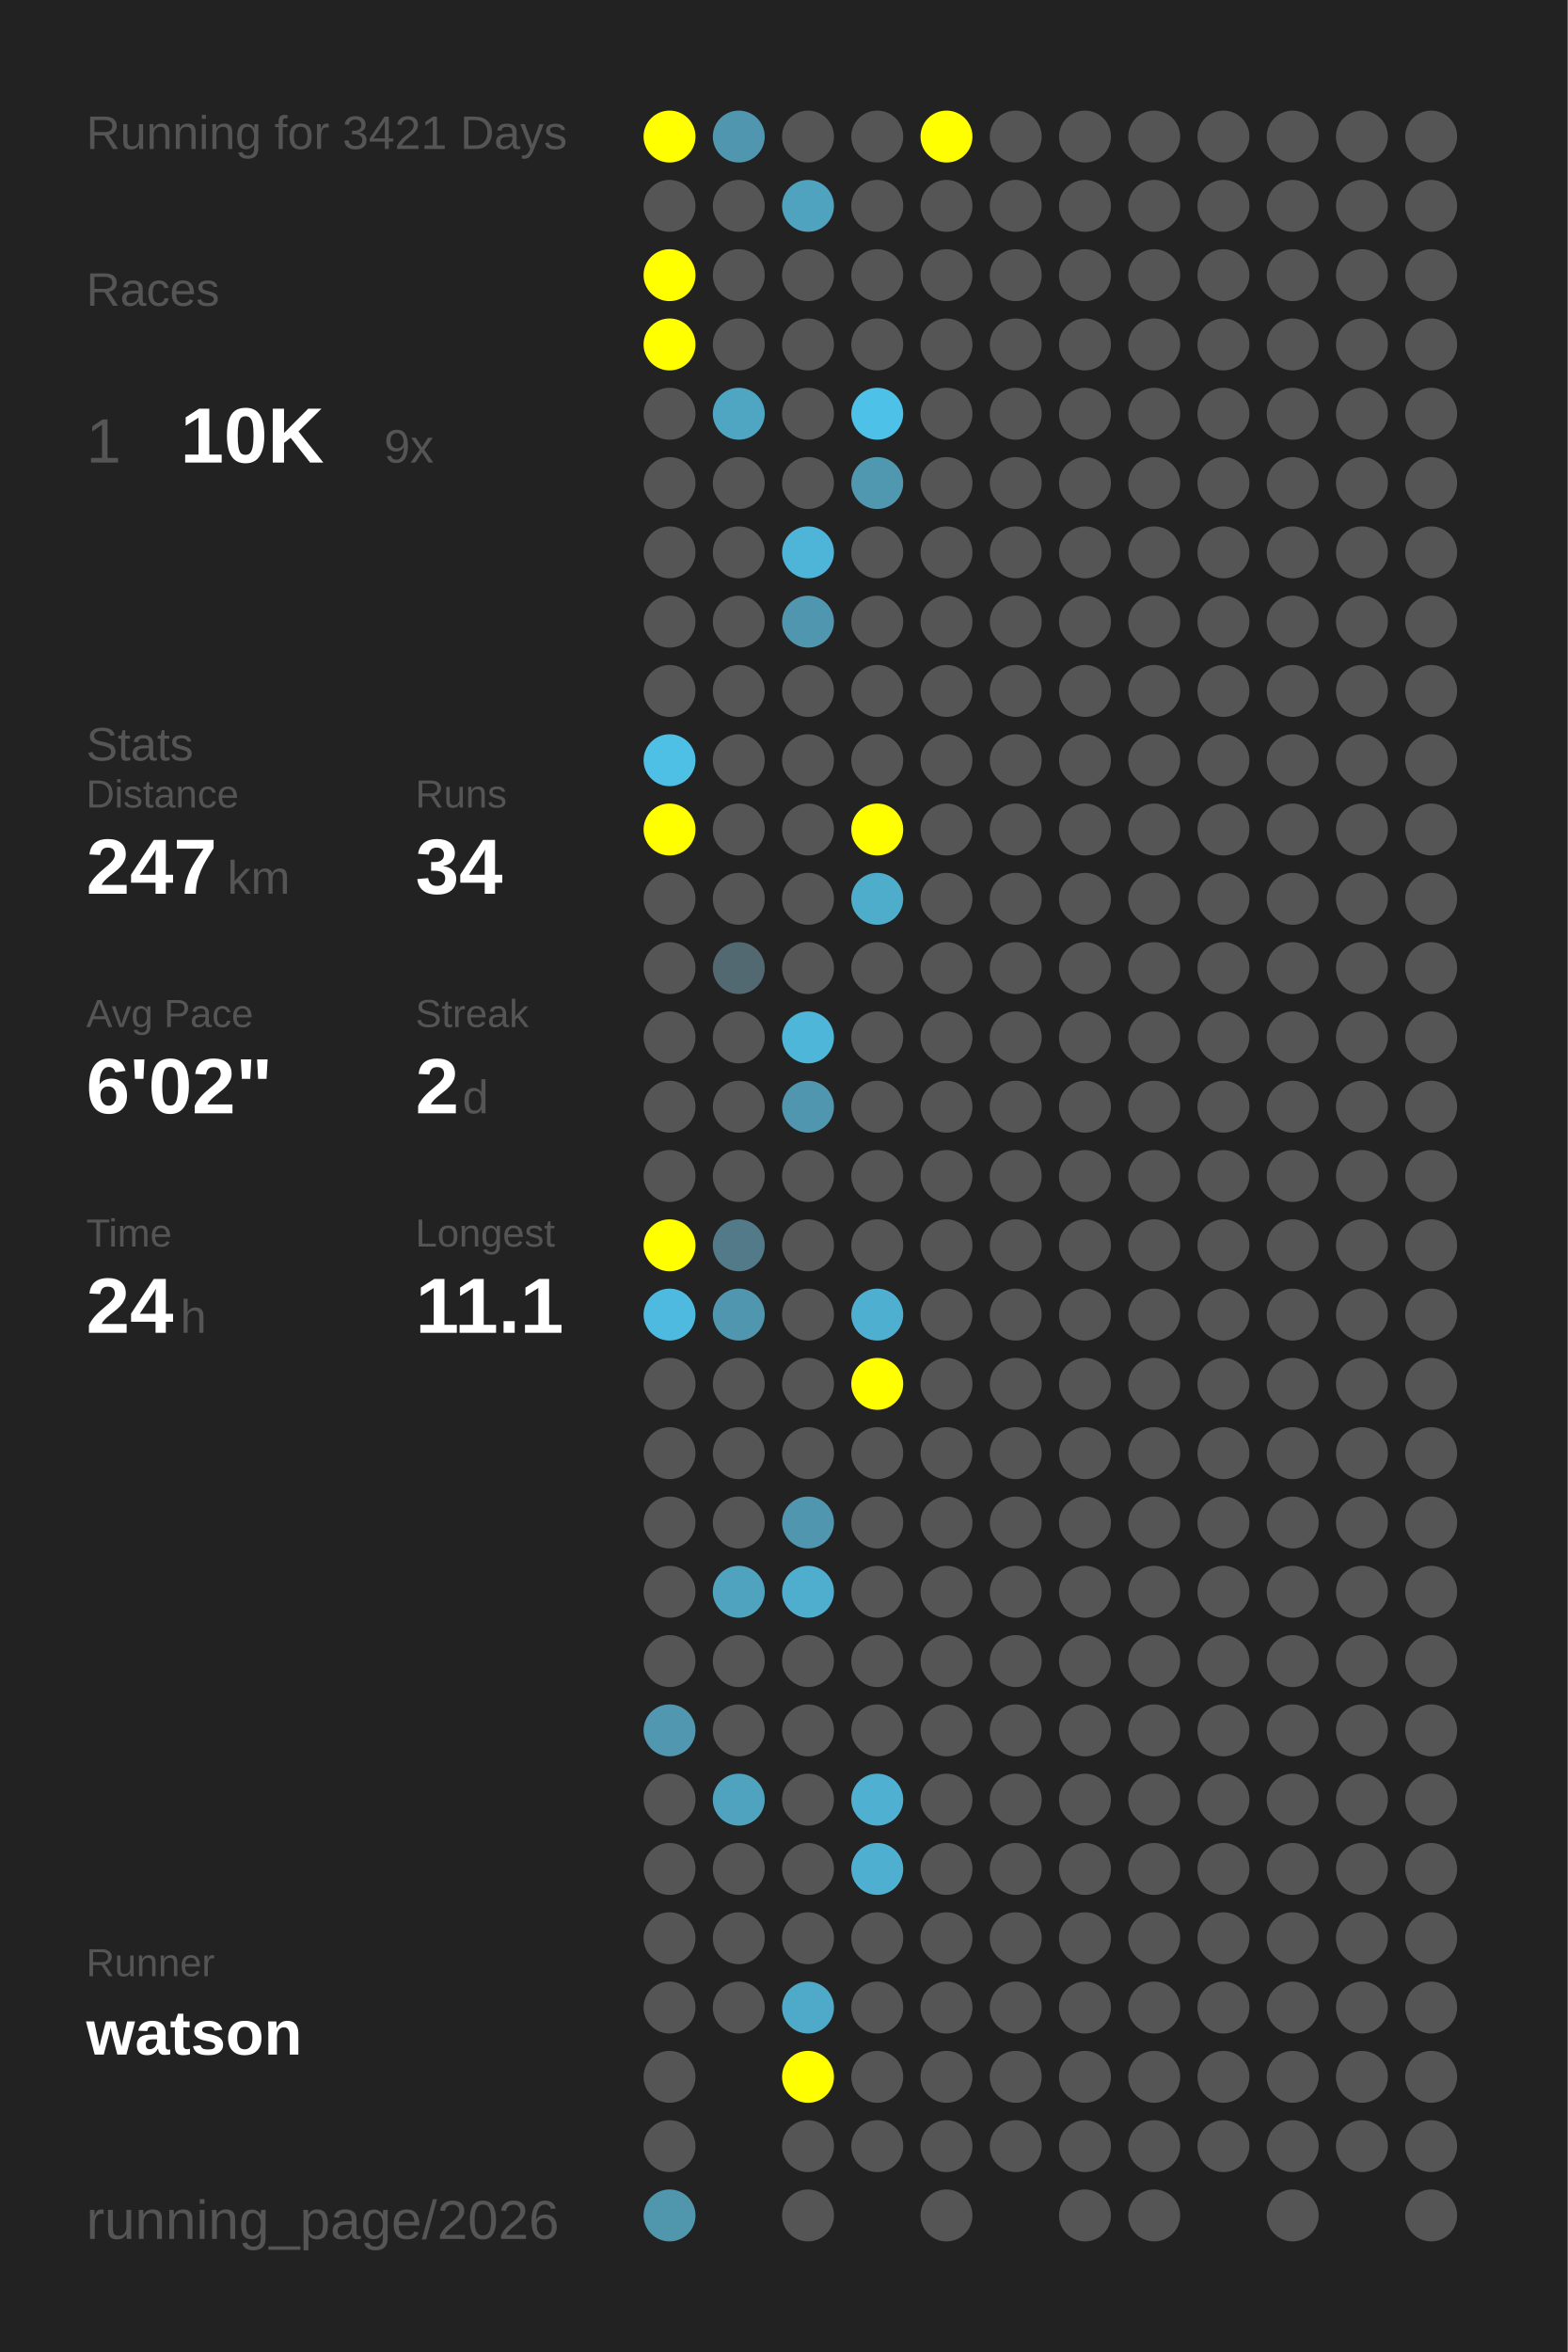
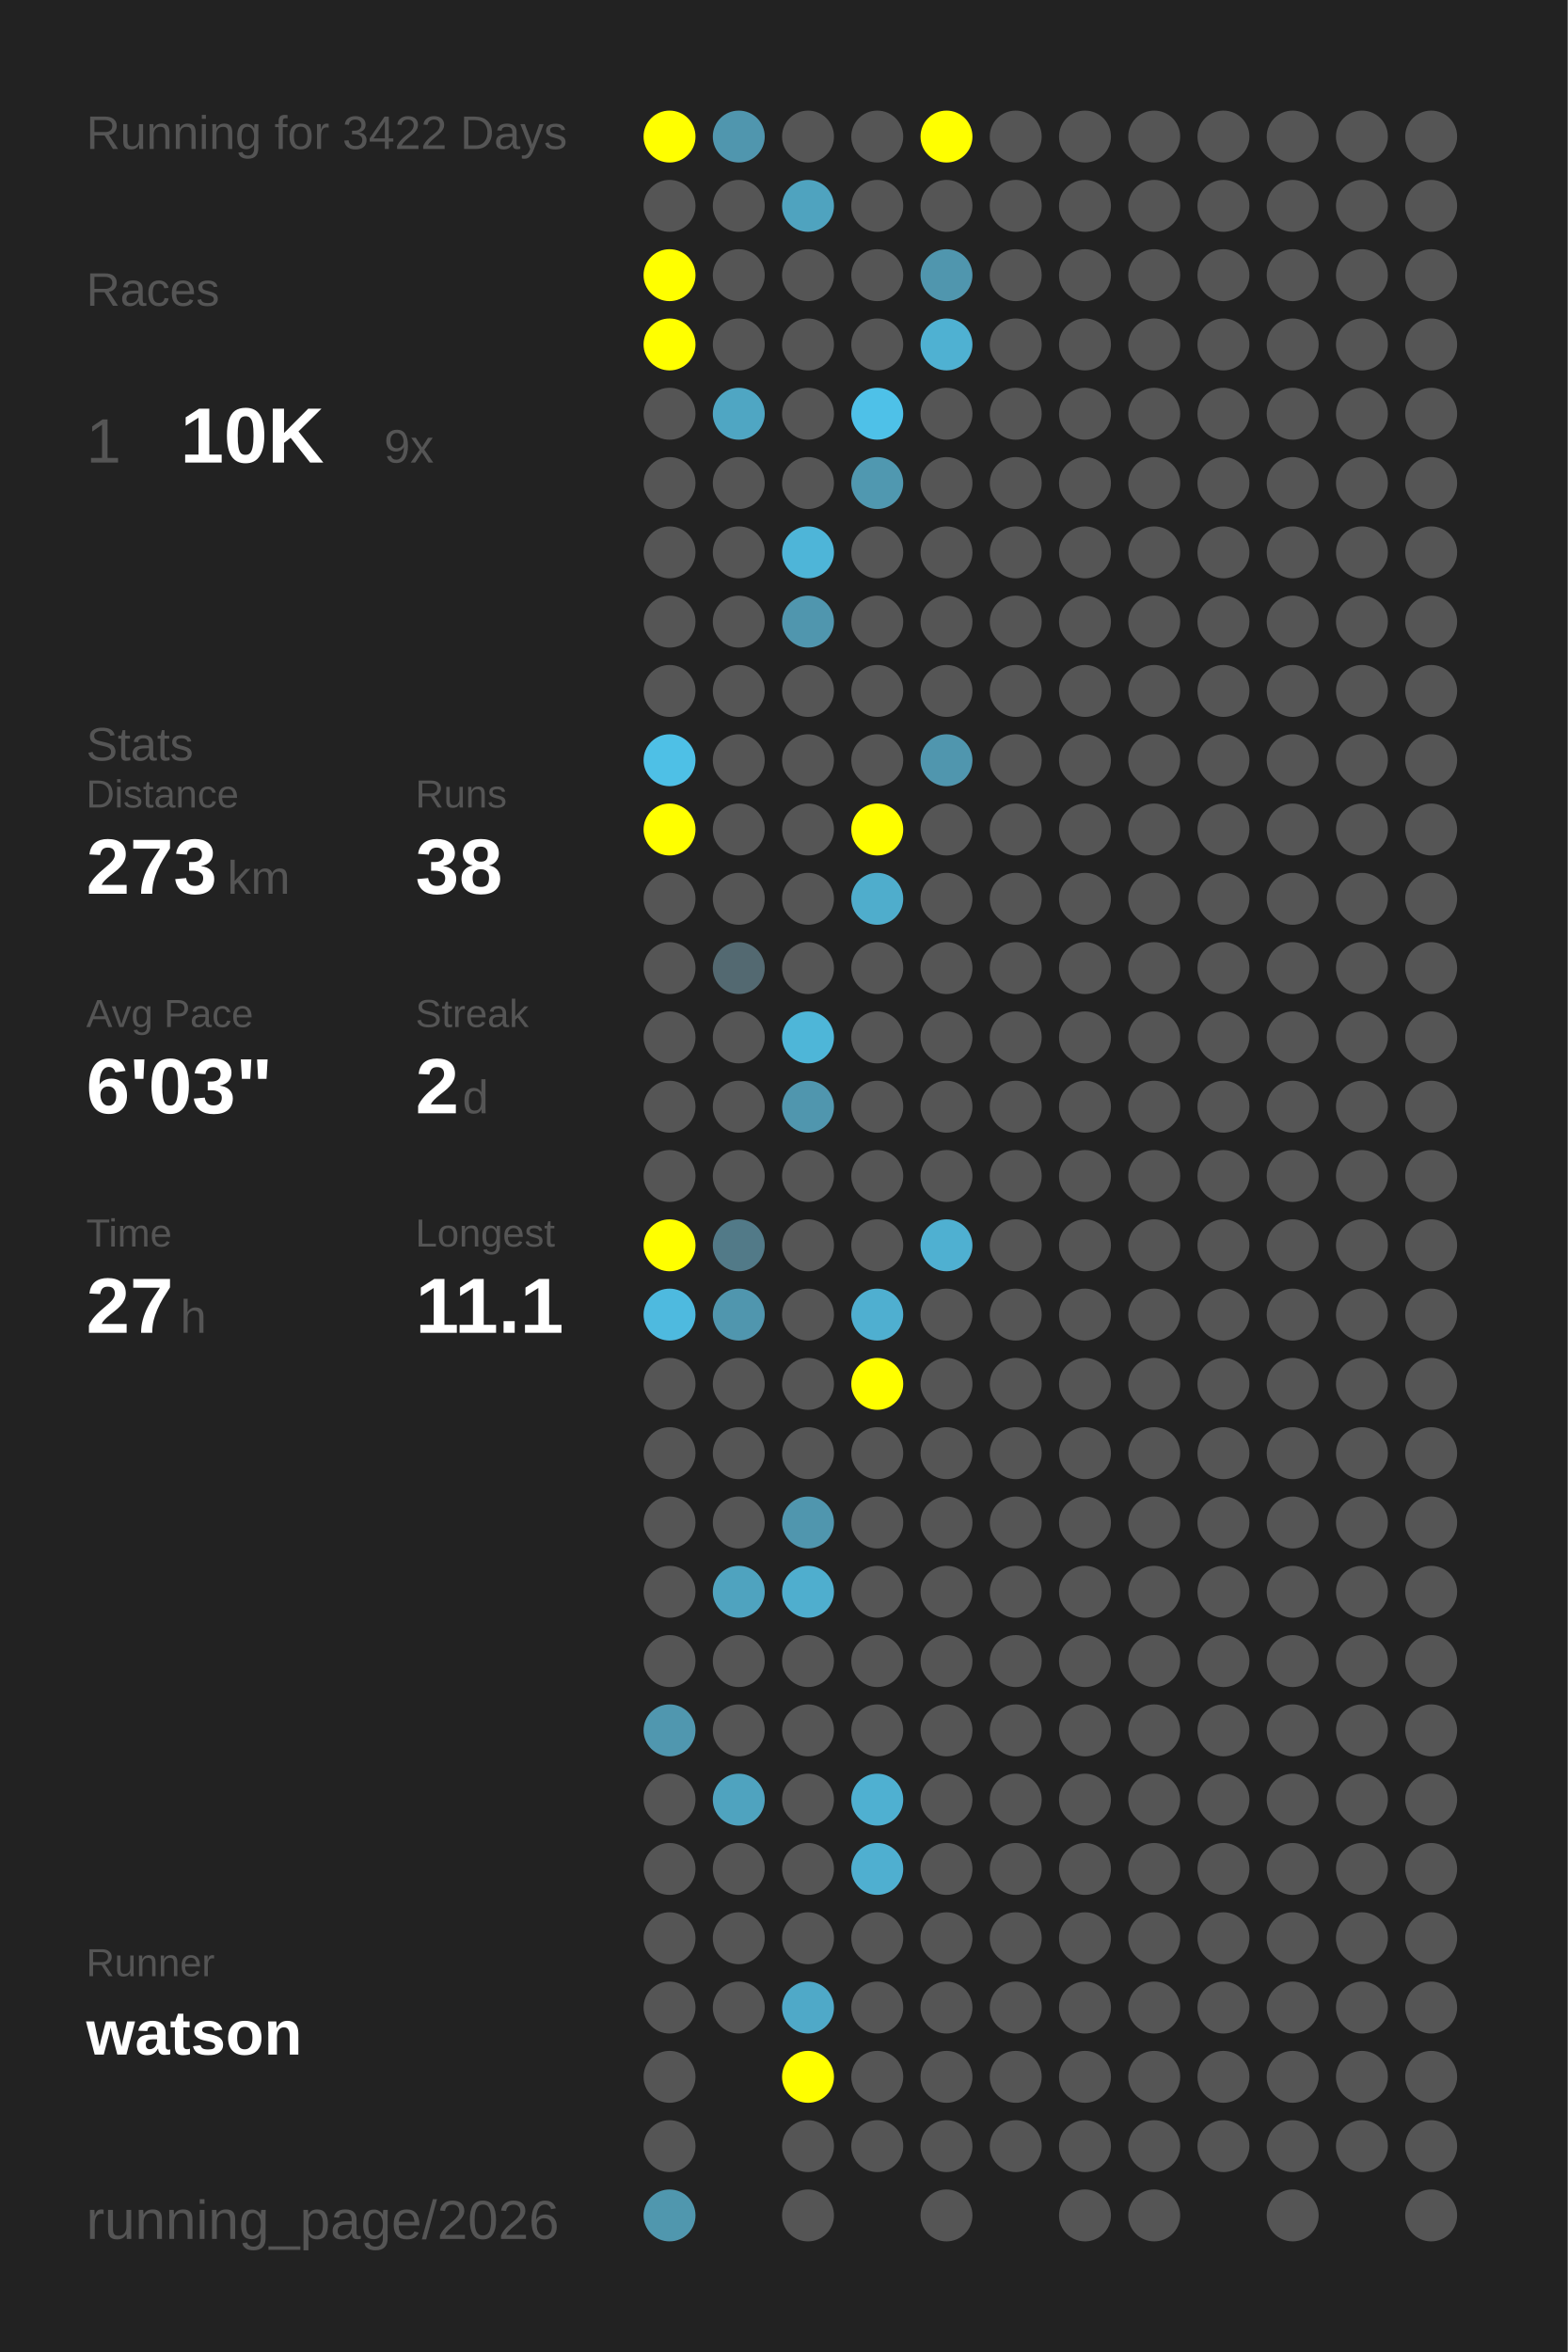
<svg xmlns="http://www.w3.org/2000/svg" baseProfile="full" height="300mm" version="1.1" viewBox="0,0,200,300" width="200mm">
  <defs />
  <rect fill="#222222" height="300" width="200" x="0" y="0" />
-   <text fill="#555555" style="font-size:6px; font-family:Arial;" x="11" y="19">Running for 3421 Days</text>
+   <text fill="#555555" style="font-size:6px; font-family:Arial;" x="11" y="19">Running for 3422 Days</text>
  <text fill="#555555" style="font-size:6px; font-family:Arial;" x="11" y="39">Races</text>
  <text fill="#555555" style="font-size:8px; font-family:Arial;" x="11" y="59">1</text>
  <text fill="#FFFFFF" style="font-size:10px; font-family:Arial; font-weight:bold;" x="23" y="59">10K</text>
  <text fill="#555555" style="font-size:6px; font-family:Arial;" x="49" y="59">9x</text>
  <text fill="#555555" style="font-size:6px; font-family:Arial;" x="11" y="97">Stats</text>
  <text fill="#555555" style="font-size:5px; font-family:Arial;" x="11" y="103">Distance</text>
-   <text fill="#FFFFFF" style="font-size:10px; font-family:Arial; font-weight:bold;" x="11" y="114">247</text>
+   <text fill="#FFFFFF" style="font-size:10px; font-family:Arial; font-weight:bold;" x="11" y="114">273</text>
  <text fill="#555555" style="font-size:6px; font-family:Arial;" x="29" y="114">km</text>
  <text fill="#555555" style="font-size:5px; font-family:Arial;" x="53" y="103">Runs</text>
-   <text fill="#FFFFFF" style="font-size:10px; font-family:Arial; font-weight:bold;" x="53" y="114">34</text>
+   <text fill="#FFFFFF" style="font-size:10px; font-family:Arial; font-weight:bold;" x="53" y="114">38</text>
  <text fill="#555555" style="font-size:5px; font-family:Arial;" x="11" y="131">Avg Pace</text>
-   <text fill="#FFFFFF" style="font-size:10px; font-family:Arial; font-weight:bold;" x="11" y="142">6'02"</text>
+   <text fill="#FFFFFF" style="font-size:10px; font-family:Arial; font-weight:bold;" x="11" y="142">6'03"</text>
  <text fill="#555555" style="font-size:5px; font-family:Arial;" x="53" y="131">Streak</text>
  <text fill="#FFFFFF" style="font-size:10px; font-family:Arial; font-weight:bold;" x="53" y="142">2</text>
  <text fill="#555555" style="font-size:6px; font-family:Arial;" x="59" y="142">d</text>
  <text fill="#555555" style="font-size:5px; font-family:Arial;" x="11" y="159">Time</text>
-   <text fill="#FFFFFF" style="font-size:10px; font-family:Arial; font-weight:bold;" x="11" y="170">24</text>
+   <text fill="#FFFFFF" style="font-size:10px; font-family:Arial; font-weight:bold;" x="11" y="170">27</text>
  <text fill="#555555" style="font-size:6px; font-family:Arial;" x="23" y="170">h</text>
  <text fill="#555555" style="font-size:5px; font-family:Arial;" x="53" y="159">Longest</text>
  <text fill="#FFFFFF" style="font-size:10px; font-family:Arial; font-weight:bold;" x="53" y="170">11.1</text>
  <text fill="#555555" style="font-size:5px; font-family:Arial;" x="11" y="252.065">Runner</text>
  <text fill="#FFFFFF" style="font-size:8px; font-family:Arial; font-weight:bold;" x="11" y="262.065">watson</text>
  <text fill="#555555" style="font-size:7px; font-family:Arial;" x="11" y="285.581">running_page/2026</text>
  <circle cx="85.417" cy="17.419" fill="#FFFF00" r="3.312" />
  <circle cx="85.417" cy="26.258" fill="#555555" r="3.312" />
  <circle cx="85.417" cy="35.097" fill="#FFFF00" r="3.312" />
  <circle cx="85.417" cy="43.935" fill="#FFFF00" r="3.312" />
  <circle cx="85.417" cy="52.774" fill="#555555" r="3.312" />
  <circle cx="85.417" cy="61.613" fill="#555555" r="3.312" />
  <circle cx="85.417" cy="70.452" fill="#555555" r="3.312" />
  <circle cx="85.417" cy="79.29" fill="#555555" r="3.312" />
  <circle cx="85.417" cy="88.129" fill="#555555" r="3.312" />
  <circle cx="85.417" cy="96.968" fill="#4ec0e6" r="3.312" />
  <circle cx="85.417" cy="105.806" fill="#FFFF00" r="3.312" />
  <circle cx="85.417" cy="114.645" fill="#555555" r="3.312" />
  <circle cx="85.417" cy="123.484" fill="#555555" r="3.312" />
  <circle cx="85.417" cy="132.323" fill="#555555" r="3.312" />
  <circle cx="85.417" cy="141.161" fill="#555555" r="3.312" />
  <circle cx="85.417" cy="150" fill="#555555" r="3.312" />
  <circle cx="85.417" cy="158.839" fill="#FFFF00" r="3.312" />
  <circle cx="85.417" cy="167.677" fill="#4ebadf" r="3.312" />
  <circle cx="85.417" cy="176.516" fill="#555555" r="3.312" />
  <circle cx="85.417" cy="185.355" fill="#555555" r="3.312" />
  <circle cx="85.417" cy="194.194" fill="#555555" r="3.312" />
  <circle cx="85.417" cy="203.032" fill="#555555" r="3.312" />
  <circle cx="85.417" cy="211.871" fill="#555555" r="3.312" />
  <circle cx="85.417" cy="220.71" fill="#5097af" r="3.312" />
  <circle cx="85.417" cy="229.548" fill="#555555" r="3.312" />
  <circle cx="85.417" cy="238.387" fill="#555555" r="3.312" />
  <circle cx="85.417" cy="247.226" fill="#555555" r="3.312" />
  <circle cx="85.417" cy="256.065" fill="#555555" r="3.312" />
  <circle cx="85.417" cy="264.903" fill="#555555" r="3.312" />
  <circle cx="85.417" cy="273.742" fill="#555555" r="3.312" />
  <circle cx="85.417" cy="282.581" fill="#5097ae" r="3.312" />
  <circle cx="94.25" cy="17.419" fill="#5096ae" r="3.312" />
  <circle cx="94.25" cy="26.258" fill="#555555" r="3.312" />
  <circle cx="94.25" cy="35.097" fill="#555555" r="3.312" />
  <circle cx="94.25" cy="43.935" fill="#555555" r="3.312" />
  <circle cx="94.25" cy="52.774" fill="#4fa6c3" r="3.312" />
  <circle cx="94.25" cy="61.613" fill="#555555" r="3.312" />
  <circle cx="94.25" cy="70.452" fill="#555555" r="3.312" />
  <circle cx="94.25" cy="79.29" fill="#555555" r="3.312" />
  <circle cx="94.25" cy="88.129" fill="#555555" r="3.312" />
  <circle cx="94.25" cy="96.968" fill="#555555" r="3.312" />
  <circle cx="94.25" cy="105.806" fill="#555555" r="3.312" />
  <circle cx="94.25" cy="114.645" fill="#555555" r="3.312" />
  <circle cx="94.25" cy="123.484" fill="#536971" r="3.312" />
  <circle cx="94.25" cy="132.323" fill="#555555" r="3.312" />
  <circle cx="94.25" cy="141.161" fill="#555555" r="3.312" />
  <circle cx="94.25" cy="150" fill="#555555" r="3.312" />
  <circle cx="94.25" cy="158.839" fill="#527a88" r="3.312" />
  <circle cx="94.25" cy="167.677" fill="#5096ae" r="3.312" />
  <circle cx="94.25" cy="176.516" fill="#555555" r="3.312" />
  <circle cx="94.25" cy="185.355" fill="#555555" r="3.312" />
  <circle cx="94.25" cy="194.194" fill="#555555" r="3.312" />
  <circle cx="94.25" cy="203.032" fill="#4fa3bf" r="3.312" />
  <circle cx="94.25" cy="211.871" fill="#555555" r="3.312" />
  <circle cx="94.25" cy="220.71" fill="#555555" r="3.312" />
  <circle cx="94.25" cy="229.548" fill="#4fa3bf" r="3.312" />
  <circle cx="94.25" cy="238.387" fill="#555555" r="3.312" />
  <circle cx="94.25" cy="247.226" fill="#555555" r="3.312" />
  <circle cx="94.25" cy="256.065" fill="#555555" r="3.312" />
  <circle cx="103.083" cy="17.419" fill="#555555" r="3.312" />
  <circle cx="103.083" cy="26.258" fill="#4fa3bf" r="3.312" />
  <circle cx="103.083" cy="35.097" fill="#555555" r="3.312" />
  <circle cx="103.083" cy="43.935" fill="#555555" r="3.312" />
  <circle cx="103.083" cy="52.774" fill="#555555" r="3.312" />
  <circle cx="103.083" cy="61.613" fill="#555555" r="3.312" />
  <circle cx="103.083" cy="70.452" fill="#4eb5d8" r="3.312" />
  <circle cx="103.083" cy="79.29" fill="#5096ae" r="3.312" />
  <circle cx="103.083" cy="88.129" fill="#555555" r="3.312" />
  <circle cx="103.083" cy="96.968" fill="#555555" r="3.312" />
  <circle cx="103.083" cy="105.806" fill="#555555" r="3.312" />
  <circle cx="103.083" cy="114.645" fill="#555555" r="3.312" />
  <circle cx="103.083" cy="123.484" fill="#555555" r="3.312" />
  <circle cx="103.083" cy="132.323" fill="#4eb6d8" r="3.312" />
  <circle cx="103.083" cy="141.161" fill="#5096ae" r="3.312" />
  <circle cx="103.083" cy="150" fill="#555555" r="3.312" />
  <circle cx="103.083" cy="158.839" fill="#555555" r="3.312" />
  <circle cx="103.083" cy="167.677" fill="#555555" r="3.312" />
  <circle cx="103.083" cy="176.516" fill="#555555" r="3.312" />
  <circle cx="103.083" cy="185.355" fill="#555555" r="3.312" />
  <circle cx="103.083" cy="194.194" fill="#5096ae" r="3.312" />
  <circle cx="103.083" cy="203.032" fill="#4faece" r="3.312" />
  <circle cx="103.083" cy="211.871" fill="#555555" r="3.312" />
  <circle cx="103.083" cy="220.71" fill="#555555" r="3.312" />
  <circle cx="103.083" cy="229.548" fill="#555555" r="3.312" />
  <circle cx="103.083" cy="238.387" fill="#555555" r="3.312" />
  <circle cx="103.083" cy="247.226" fill="#555555" r="3.312" />
  <circle cx="103.083" cy="256.065" fill="#4fa9c8" r="3.312" />
  <circle cx="103.083" cy="264.903" fill="#FFFF00" r="3.312" />
  <circle cx="103.083" cy="273.742" fill="#555555" r="3.312" />
  <circle cx="103.083" cy="282.581" fill="#555555" r="3.312" />
  <circle cx="111.917" cy="17.419" fill="#555555" r="3.312" />
  <circle cx="111.917" cy="26.258" fill="#555555" r="3.312" />
  <circle cx="111.917" cy="35.097" fill="#555555" r="3.312" />
  <circle cx="111.917" cy="43.935" fill="#555555" r="3.312" />
  <circle cx="111.917" cy="52.774" fill="#4ec1e8" r="3.312" />
  <circle cx="111.917" cy="61.613" fill="#5098b0" r="3.312" />
  <circle cx="111.917" cy="70.452" fill="#555555" r="3.312" />
  <circle cx="111.917" cy="79.29" fill="#555555" r="3.312" />
  <circle cx="111.917" cy="88.129" fill="#555555" r="3.312" />
  <circle cx="111.917" cy="96.968" fill="#555555" r="3.312" />
  <circle cx="111.917" cy="105.806" fill="#FFFF00" r="3.312" />
  <circle cx="111.917" cy="114.645" fill="#4fadcc" r="3.312" />
  <circle cx="111.917" cy="123.484" fill="#555555" r="3.312" />
  <circle cx="111.917" cy="132.323" fill="#555555" r="3.312" />
  <circle cx="111.917" cy="141.161" fill="#555555" r="3.312" />
  <circle cx="111.917" cy="150" fill="#555555" r="3.312" />
  <circle cx="111.917" cy="158.839" fill="#555555" r="3.312" />
  <circle cx="111.917" cy="167.677" fill="#4fafd0" r="3.312" />
  <circle cx="111.917" cy="176.516" fill="#FFFF00" r="3.312" />
  <circle cx="111.917" cy="185.355" fill="#555555" r="3.312" />
  <circle cx="111.917" cy="194.194" fill="#555555" r="3.312" />
  <circle cx="111.917" cy="203.032" fill="#555555" r="3.312" />
  <circle cx="111.917" cy="211.871" fill="#555555" r="3.312" />
  <circle cx="111.917" cy="220.71" fill="#555555" r="3.312" />
  <circle cx="111.917" cy="229.548" fill="#4fb0d1" r="3.312" />
  <circle cx="111.917" cy="238.387" fill="#4fafd0" r="3.312" />
  <circle cx="111.917" cy="247.226" fill="#555555" r="3.312" />
  <circle cx="111.917" cy="256.065" fill="#555555" r="3.312" />
  <circle cx="111.917" cy="264.903" fill="#555555" r="3.312" />
  <circle cx="111.917" cy="273.742" fill="#555555" r="3.312" />
  <circle cx="120.75" cy="17.419" fill="#FFFF00" r="3.312" />
  <circle cx="120.75" cy="26.258" fill="#555555" r="3.312" />
-   <circle cx="120.75" cy="35.097" fill="#555555" r="3.312" />
-   <circle cx="120.75" cy="43.935" fill="#555555" r="3.312" />
+   <circle cx="120.75" cy="35.097" fill="#5096ae" r="3.312" />
+   <circle cx="120.75" cy="43.935" fill="#4fb1d2" r="3.312" />
  <circle cx="120.75" cy="52.774" fill="#555555" r="3.312" />
  <circle cx="120.75" cy="61.613" fill="#555555" r="3.312" />
  <circle cx="120.75" cy="70.452" fill="#555555" r="3.312" />
  <circle cx="120.75" cy="79.29" fill="#555555" r="3.312" />
  <circle cx="120.75" cy="88.129" fill="#555555" r="3.312" />
-   <circle cx="120.75" cy="96.968" fill="#555555" r="3.312" />
+   <circle cx="120.75" cy="96.968" fill="#5096ae" r="3.312" />
  <circle cx="120.75" cy="105.806" fill="#555555" r="3.312" />
  <circle cx="120.75" cy="114.645" fill="#555555" r="3.312" />
  <circle cx="120.75" cy="123.484" fill="#555555" r="3.312" />
  <circle cx="120.75" cy="132.323" fill="#555555" r="3.312" />
  <circle cx="120.75" cy="141.161" fill="#555555" r="3.312" />
  <circle cx="120.75" cy="150" fill="#555555" r="3.312" />
-   <circle cx="120.75" cy="158.839" fill="#555555" r="3.312" />
+   <circle cx="120.75" cy="158.839" fill="#4fb0d1" r="3.312" />
  <circle cx="120.75" cy="167.677" fill="#555555" r="3.312" />
  <circle cx="120.75" cy="176.516" fill="#555555" r="3.312" />
  <circle cx="120.75" cy="185.355" fill="#555555" r="3.312" />
  <circle cx="120.75" cy="194.194" fill="#555555" r="3.312" />
  <circle cx="120.75" cy="203.032" fill="#555555" r="3.312" />
  <circle cx="120.75" cy="211.871" fill="#555555" r="3.312" />
  <circle cx="120.75" cy="220.71" fill="#555555" r="3.312" />
  <circle cx="120.75" cy="229.548" fill="#555555" r="3.312" />
  <circle cx="120.75" cy="238.387" fill="#555555" r="3.312" />
  <circle cx="120.75" cy="247.226" fill="#555555" r="3.312" />
  <circle cx="120.75" cy="256.065" fill="#555555" r="3.312" />
  <circle cx="120.75" cy="264.903" fill="#555555" r="3.312" />
  <circle cx="120.75" cy="273.742" fill="#555555" r="3.312" />
  <circle cx="120.75" cy="282.581" fill="#555555" r="3.312" />
  <circle cx="129.583" cy="17.419" fill="#555555" r="3.312" />
  <circle cx="129.583" cy="26.258" fill="#555555" r="3.312" />
  <circle cx="129.583" cy="35.097" fill="#555555" r="3.312" />
  <circle cx="129.583" cy="43.935" fill="#555555" r="3.312" />
  <circle cx="129.583" cy="52.774" fill="#555555" r="3.312" />
  <circle cx="129.583" cy="61.613" fill="#555555" r="3.312" />
  <circle cx="129.583" cy="70.452" fill="#555555" r="3.312" />
  <circle cx="129.583" cy="79.29" fill="#555555" r="3.312" />
  <circle cx="129.583" cy="88.129" fill="#555555" r="3.312" />
  <circle cx="129.583" cy="96.968" fill="#555555" r="3.312" />
  <circle cx="129.583" cy="105.806" fill="#555555" r="3.312" />
  <circle cx="129.583" cy="114.645" fill="#555555" r="3.312" />
  <circle cx="129.583" cy="123.484" fill="#555555" r="3.312" />
  <circle cx="129.583" cy="132.323" fill="#555555" r="3.312" />
  <circle cx="129.583" cy="141.161" fill="#555555" r="3.312" />
  <circle cx="129.583" cy="150" fill="#555555" r="3.312" />
  <circle cx="129.583" cy="158.839" fill="#555555" r="3.312" />
  <circle cx="129.583" cy="167.677" fill="#555555" r="3.312" />
  <circle cx="129.583" cy="176.516" fill="#555555" r="3.312" />
  <circle cx="129.583" cy="185.355" fill="#555555" r="3.312" />
  <circle cx="129.583" cy="194.194" fill="#555555" r="3.312" />
  <circle cx="129.583" cy="203.032" fill="#555555" r="3.312" />
  <circle cx="129.583" cy="211.871" fill="#555555" r="3.312" />
  <circle cx="129.583" cy="220.71" fill="#555555" r="3.312" />
  <circle cx="129.583" cy="229.548" fill="#555555" r="3.312" />
  <circle cx="129.583" cy="238.387" fill="#555555" r="3.312" />
  <circle cx="129.583" cy="247.226" fill="#555555" r="3.312" />
  <circle cx="129.583" cy="256.065" fill="#555555" r="3.312" />
  <circle cx="129.583" cy="264.903" fill="#555555" r="3.312" />
  <circle cx="129.583" cy="273.742" fill="#555555" r="3.312" />
  <circle cx="138.417" cy="17.419" fill="#555555" r="3.312" />
  <circle cx="138.417" cy="26.258" fill="#555555" r="3.312" />
  <circle cx="138.417" cy="35.097" fill="#555555" r="3.312" />
  <circle cx="138.417" cy="43.935" fill="#555555" r="3.312" />
  <circle cx="138.417" cy="52.774" fill="#555555" r="3.312" />
  <circle cx="138.417" cy="61.613" fill="#555555" r="3.312" />
  <circle cx="138.417" cy="70.452" fill="#555555" r="3.312" />
  <circle cx="138.417" cy="79.29" fill="#555555" r="3.312" />
  <circle cx="138.417" cy="88.129" fill="#555555" r="3.312" />
  <circle cx="138.417" cy="96.968" fill="#555555" r="3.312" />
  <circle cx="138.417" cy="105.806" fill="#555555" r="3.312" />
  <circle cx="138.417" cy="114.645" fill="#555555" r="3.312" />
  <circle cx="138.417" cy="123.484" fill="#555555" r="3.312" />
  <circle cx="138.417" cy="132.323" fill="#555555" r="3.312" />
  <circle cx="138.417" cy="141.161" fill="#555555" r="3.312" />
  <circle cx="138.417" cy="150" fill="#555555" r="3.312" />
  <circle cx="138.417" cy="158.839" fill="#555555" r="3.312" />
  <circle cx="138.417" cy="167.677" fill="#555555" r="3.312" />
  <circle cx="138.417" cy="176.516" fill="#555555" r="3.312" />
  <circle cx="138.417" cy="185.355" fill="#555555" r="3.312" />
  <circle cx="138.417" cy="194.194" fill="#555555" r="3.312" />
  <circle cx="138.417" cy="203.032" fill="#555555" r="3.312" />
  <circle cx="138.417" cy="211.871" fill="#555555" r="3.312" />
  <circle cx="138.417" cy="220.71" fill="#555555" r="3.312" />
  <circle cx="138.417" cy="229.548" fill="#555555" r="3.312" />
  <circle cx="138.417" cy="238.387" fill="#555555" r="3.312" />
  <circle cx="138.417" cy="247.226" fill="#555555" r="3.312" />
  <circle cx="138.417" cy="256.065" fill="#555555" r="3.312" />
  <circle cx="138.417" cy="264.903" fill="#555555" r="3.312" />
  <circle cx="138.417" cy="273.742" fill="#555555" r="3.312" />
  <circle cx="138.417" cy="282.581" fill="#555555" r="3.312" />
  <circle cx="147.25" cy="17.419" fill="#555555" r="3.312" />
  <circle cx="147.25" cy="26.258" fill="#555555" r="3.312" />
  <circle cx="147.25" cy="35.097" fill="#555555" r="3.312" />
  <circle cx="147.25" cy="43.935" fill="#555555" r="3.312" />
  <circle cx="147.25" cy="52.774" fill="#555555" r="3.312" />
  <circle cx="147.25" cy="61.613" fill="#555555" r="3.312" />
  <circle cx="147.25" cy="70.452" fill="#555555" r="3.312" />
  <circle cx="147.25" cy="79.29" fill="#555555" r="3.312" />
  <circle cx="147.25" cy="88.129" fill="#555555" r="3.312" />
  <circle cx="147.25" cy="96.968" fill="#555555" r="3.312" />
  <circle cx="147.25" cy="105.806" fill="#555555" r="3.312" />
  <circle cx="147.25" cy="114.645" fill="#555555" r="3.312" />
  <circle cx="147.25" cy="123.484" fill="#555555" r="3.312" />
  <circle cx="147.25" cy="132.323" fill="#555555" r="3.312" />
  <circle cx="147.25" cy="141.161" fill="#555555" r="3.312" />
  <circle cx="147.25" cy="150" fill="#555555" r="3.312" />
  <circle cx="147.25" cy="158.839" fill="#555555" r="3.312" />
  <circle cx="147.25" cy="167.677" fill="#555555" r="3.312" />
  <circle cx="147.25" cy="176.516" fill="#555555" r="3.312" />
  <circle cx="147.25" cy="185.355" fill="#555555" r="3.312" />
  <circle cx="147.25" cy="194.194" fill="#555555" r="3.312" />
  <circle cx="147.25" cy="203.032" fill="#555555" r="3.312" />
  <circle cx="147.25" cy="211.871" fill="#555555" r="3.312" />
  <circle cx="147.25" cy="220.71" fill="#555555" r="3.312" />
  <circle cx="147.25" cy="229.548" fill="#555555" r="3.312" />
  <circle cx="147.25" cy="238.387" fill="#555555" r="3.312" />
  <circle cx="147.25" cy="247.226" fill="#555555" r="3.312" />
  <circle cx="147.25" cy="256.065" fill="#555555" r="3.312" />
  <circle cx="147.25" cy="264.903" fill="#555555" r="3.312" />
  <circle cx="147.25" cy="273.742" fill="#555555" r="3.312" />
  <circle cx="147.25" cy="282.581" fill="#555555" r="3.312" />
  <circle cx="156.083" cy="17.419" fill="#555555" r="3.312" />
  <circle cx="156.083" cy="26.258" fill="#555555" r="3.312" />
  <circle cx="156.083" cy="35.097" fill="#555555" r="3.312" />
  <circle cx="156.083" cy="43.935" fill="#555555" r="3.312" />
  <circle cx="156.083" cy="52.774" fill="#555555" r="3.312" />
  <circle cx="156.083" cy="61.613" fill="#555555" r="3.312" />
  <circle cx="156.083" cy="70.452" fill="#555555" r="3.312" />
  <circle cx="156.083" cy="79.29" fill="#555555" r="3.312" />
  <circle cx="156.083" cy="88.129" fill="#555555" r="3.312" />
  <circle cx="156.083" cy="96.968" fill="#555555" r="3.312" />
  <circle cx="156.083" cy="105.806" fill="#555555" r="3.312" />
  <circle cx="156.083" cy="114.645" fill="#555555" r="3.312" />
  <circle cx="156.083" cy="123.484" fill="#555555" r="3.312" />
  <circle cx="156.083" cy="132.323" fill="#555555" r="3.312" />
  <circle cx="156.083" cy="141.161" fill="#555555" r="3.312" />
  <circle cx="156.083" cy="150" fill="#555555" r="3.312" />
  <circle cx="156.083" cy="158.839" fill="#555555" r="3.312" />
  <circle cx="156.083" cy="167.677" fill="#555555" r="3.312" />
  <circle cx="156.083" cy="176.516" fill="#555555" r="3.312" />
  <circle cx="156.083" cy="185.355" fill="#555555" r="3.312" />
  <circle cx="156.083" cy="194.194" fill="#555555" r="3.312" />
  <circle cx="156.083" cy="203.032" fill="#555555" r="3.312" />
  <circle cx="156.083" cy="211.871" fill="#555555" r="3.312" />
  <circle cx="156.083" cy="220.71" fill="#555555" r="3.312" />
  <circle cx="156.083" cy="229.548" fill="#555555" r="3.312" />
  <circle cx="156.083" cy="238.387" fill="#555555" r="3.312" />
  <circle cx="156.083" cy="247.226" fill="#555555" r="3.312" />
  <circle cx="156.083" cy="256.065" fill="#555555" r="3.312" />
  <circle cx="156.083" cy="264.903" fill="#555555" r="3.312" />
  <circle cx="156.083" cy="273.742" fill="#555555" r="3.312" />
  <circle cx="164.917" cy="17.419" fill="#555555" r="3.312" />
  <circle cx="164.917" cy="26.258" fill="#555555" r="3.312" />
  <circle cx="164.917" cy="35.097" fill="#555555" r="3.312" />
  <circle cx="164.917" cy="43.935" fill="#555555" r="3.312" />
  <circle cx="164.917" cy="52.774" fill="#555555" r="3.312" />
  <circle cx="164.917" cy="61.613" fill="#555555" r="3.312" />
  <circle cx="164.917" cy="70.452" fill="#555555" r="3.312" />
  <circle cx="164.917" cy="79.29" fill="#555555" r="3.312" />
  <circle cx="164.917" cy="88.129" fill="#555555" r="3.312" />
  <circle cx="164.917" cy="96.968" fill="#555555" r="3.312" />
  <circle cx="164.917" cy="105.806" fill="#555555" r="3.312" />
  <circle cx="164.917" cy="114.645" fill="#555555" r="3.312" />
  <circle cx="164.917" cy="123.484" fill="#555555" r="3.312" />
  <circle cx="164.917" cy="132.323" fill="#555555" r="3.312" />
  <circle cx="164.917" cy="141.161" fill="#555555" r="3.312" />
  <circle cx="164.917" cy="150" fill="#555555" r="3.312" />
  <circle cx="164.917" cy="158.839" fill="#555555" r="3.312" />
  <circle cx="164.917" cy="167.677" fill="#555555" r="3.312" />
  <circle cx="164.917" cy="176.516" fill="#555555" r="3.312" />
  <circle cx="164.917" cy="185.355" fill="#555555" r="3.312" />
  <circle cx="164.917" cy="194.194" fill="#555555" r="3.312" />
  <circle cx="164.917" cy="203.032" fill="#555555" r="3.312" />
  <circle cx="164.917" cy="211.871" fill="#555555" r="3.312" />
  <circle cx="164.917" cy="220.71" fill="#555555" r="3.312" />
  <circle cx="164.917" cy="229.548" fill="#555555" r="3.312" />
  <circle cx="164.917" cy="238.387" fill="#555555" r="3.312" />
  <circle cx="164.917" cy="247.226" fill="#555555" r="3.312" />
  <circle cx="164.917" cy="256.065" fill="#555555" r="3.312" />
  <circle cx="164.917" cy="264.903" fill="#555555" r="3.312" />
  <circle cx="164.917" cy="273.742" fill="#555555" r="3.312" />
  <circle cx="164.917" cy="282.581" fill="#555555" r="3.312" />
  <circle cx="173.75" cy="17.419" fill="#555555" r="3.312" />
  <circle cx="173.75" cy="26.258" fill="#555555" r="3.312" />
  <circle cx="173.75" cy="35.097" fill="#555555" r="3.312" />
  <circle cx="173.75" cy="43.935" fill="#555555" r="3.312" />
  <circle cx="173.75" cy="52.774" fill="#555555" r="3.312" />
  <circle cx="173.75" cy="61.613" fill="#555555" r="3.312" />
  <circle cx="173.75" cy="70.452" fill="#555555" r="3.312" />
  <circle cx="173.75" cy="79.29" fill="#555555" r="3.312" />
  <circle cx="173.75" cy="88.129" fill="#555555" r="3.312" />
  <circle cx="173.75" cy="96.968" fill="#555555" r="3.312" />
  <circle cx="173.75" cy="105.806" fill="#555555" r="3.312" />
  <circle cx="173.75" cy="114.645" fill="#555555" r="3.312" />
  <circle cx="173.75" cy="123.484" fill="#555555" r="3.312" />
  <circle cx="173.75" cy="132.323" fill="#555555" r="3.312" />
  <circle cx="173.75" cy="141.161" fill="#555555" r="3.312" />
  <circle cx="173.75" cy="150" fill="#555555" r="3.312" />
  <circle cx="173.75" cy="158.839" fill="#555555" r="3.312" />
  <circle cx="173.75" cy="167.677" fill="#555555" r="3.312" />
  <circle cx="173.75" cy="176.516" fill="#555555" r="3.312" />
  <circle cx="173.75" cy="185.355" fill="#555555" r="3.312" />
  <circle cx="173.75" cy="194.194" fill="#555555" r="3.312" />
  <circle cx="173.75" cy="203.032" fill="#555555" r="3.312" />
  <circle cx="173.75" cy="211.871" fill="#555555" r="3.312" />
  <circle cx="173.75" cy="220.71" fill="#555555" r="3.312" />
  <circle cx="173.75" cy="229.548" fill="#555555" r="3.312" />
  <circle cx="173.75" cy="238.387" fill="#555555" r="3.312" />
  <circle cx="173.75" cy="247.226" fill="#555555" r="3.312" />
  <circle cx="173.75" cy="256.065" fill="#555555" r="3.312" />
  <circle cx="173.75" cy="264.903" fill="#555555" r="3.312" />
  <circle cx="173.75" cy="273.742" fill="#555555" r="3.312" />
  <circle cx="182.583" cy="17.419" fill="#555555" r="3.312" />
  <circle cx="182.583" cy="26.258" fill="#555555" r="3.312" />
  <circle cx="182.583" cy="35.097" fill="#555555" r="3.312" />
  <circle cx="182.583" cy="43.935" fill="#555555" r="3.312" />
  <circle cx="182.583" cy="52.774" fill="#555555" r="3.312" />
  <circle cx="182.583" cy="61.613" fill="#555555" r="3.312" />
  <circle cx="182.583" cy="70.452" fill="#555555" r="3.312" />
  <circle cx="182.583" cy="79.29" fill="#555555" r="3.312" />
  <circle cx="182.583" cy="88.129" fill="#555555" r="3.312" />
  <circle cx="182.583" cy="96.968" fill="#555555" r="3.312" />
  <circle cx="182.583" cy="105.806" fill="#555555" r="3.312" />
  <circle cx="182.583" cy="114.645" fill="#555555" r="3.312" />
  <circle cx="182.583" cy="123.484" fill="#555555" r="3.312" />
  <circle cx="182.583" cy="132.323" fill="#555555" r="3.312" />
  <circle cx="182.583" cy="141.161" fill="#555555" r="3.312" />
  <circle cx="182.583" cy="150" fill="#555555" r="3.312" />
  <circle cx="182.583" cy="158.839" fill="#555555" r="3.312" />
  <circle cx="182.583" cy="167.677" fill="#555555" r="3.312" />
  <circle cx="182.583" cy="176.516" fill="#555555" r="3.312" />
  <circle cx="182.583" cy="185.355" fill="#555555" r="3.312" />
  <circle cx="182.583" cy="194.194" fill="#555555" r="3.312" />
  <circle cx="182.583" cy="203.032" fill="#555555" r="3.312" />
  <circle cx="182.583" cy="211.871" fill="#555555" r="3.312" />
  <circle cx="182.583" cy="220.71" fill="#555555" r="3.312" />
  <circle cx="182.583" cy="229.548" fill="#555555" r="3.312" />
  <circle cx="182.583" cy="238.387" fill="#555555" r="3.312" />
  <circle cx="182.583" cy="247.226" fill="#555555" r="3.312" />
  <circle cx="182.583" cy="256.065" fill="#555555" r="3.312" />
  <circle cx="182.583" cy="264.903" fill="#555555" r="3.312" />
  <circle cx="182.583" cy="273.742" fill="#555555" r="3.312" />
  <circle cx="182.583" cy="282.581" fill="#555555" r="3.312" />
</svg>
